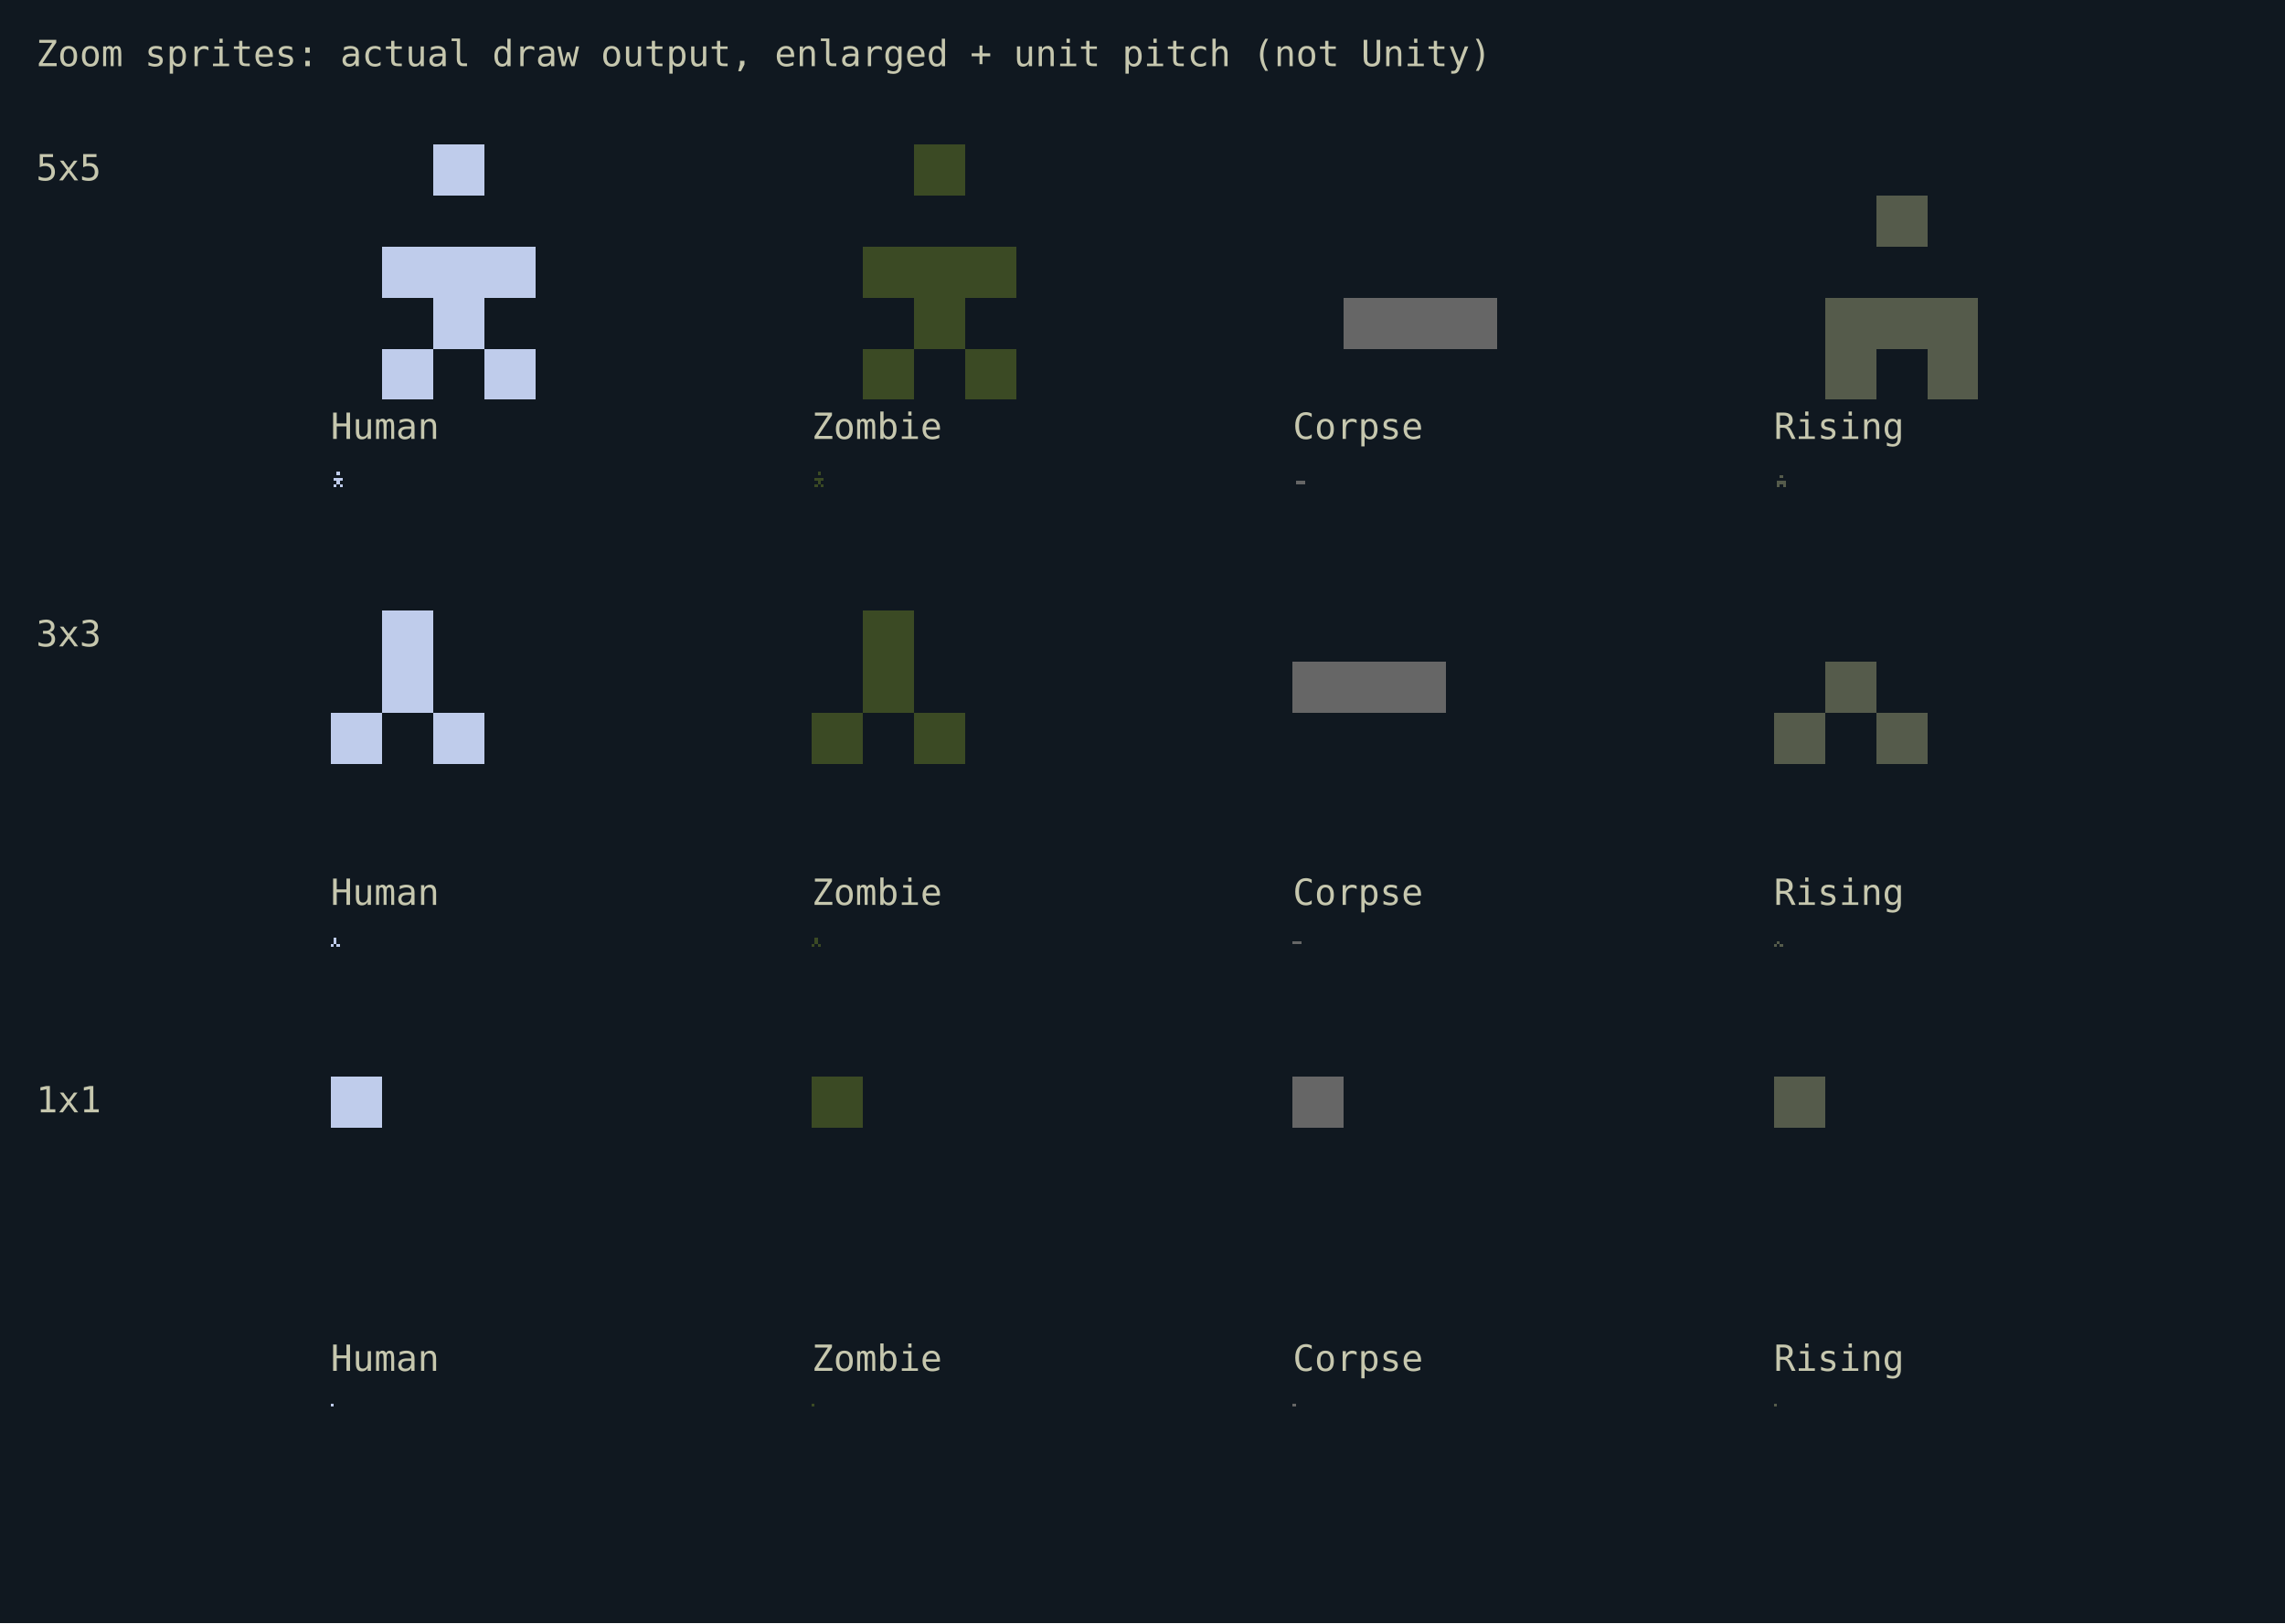
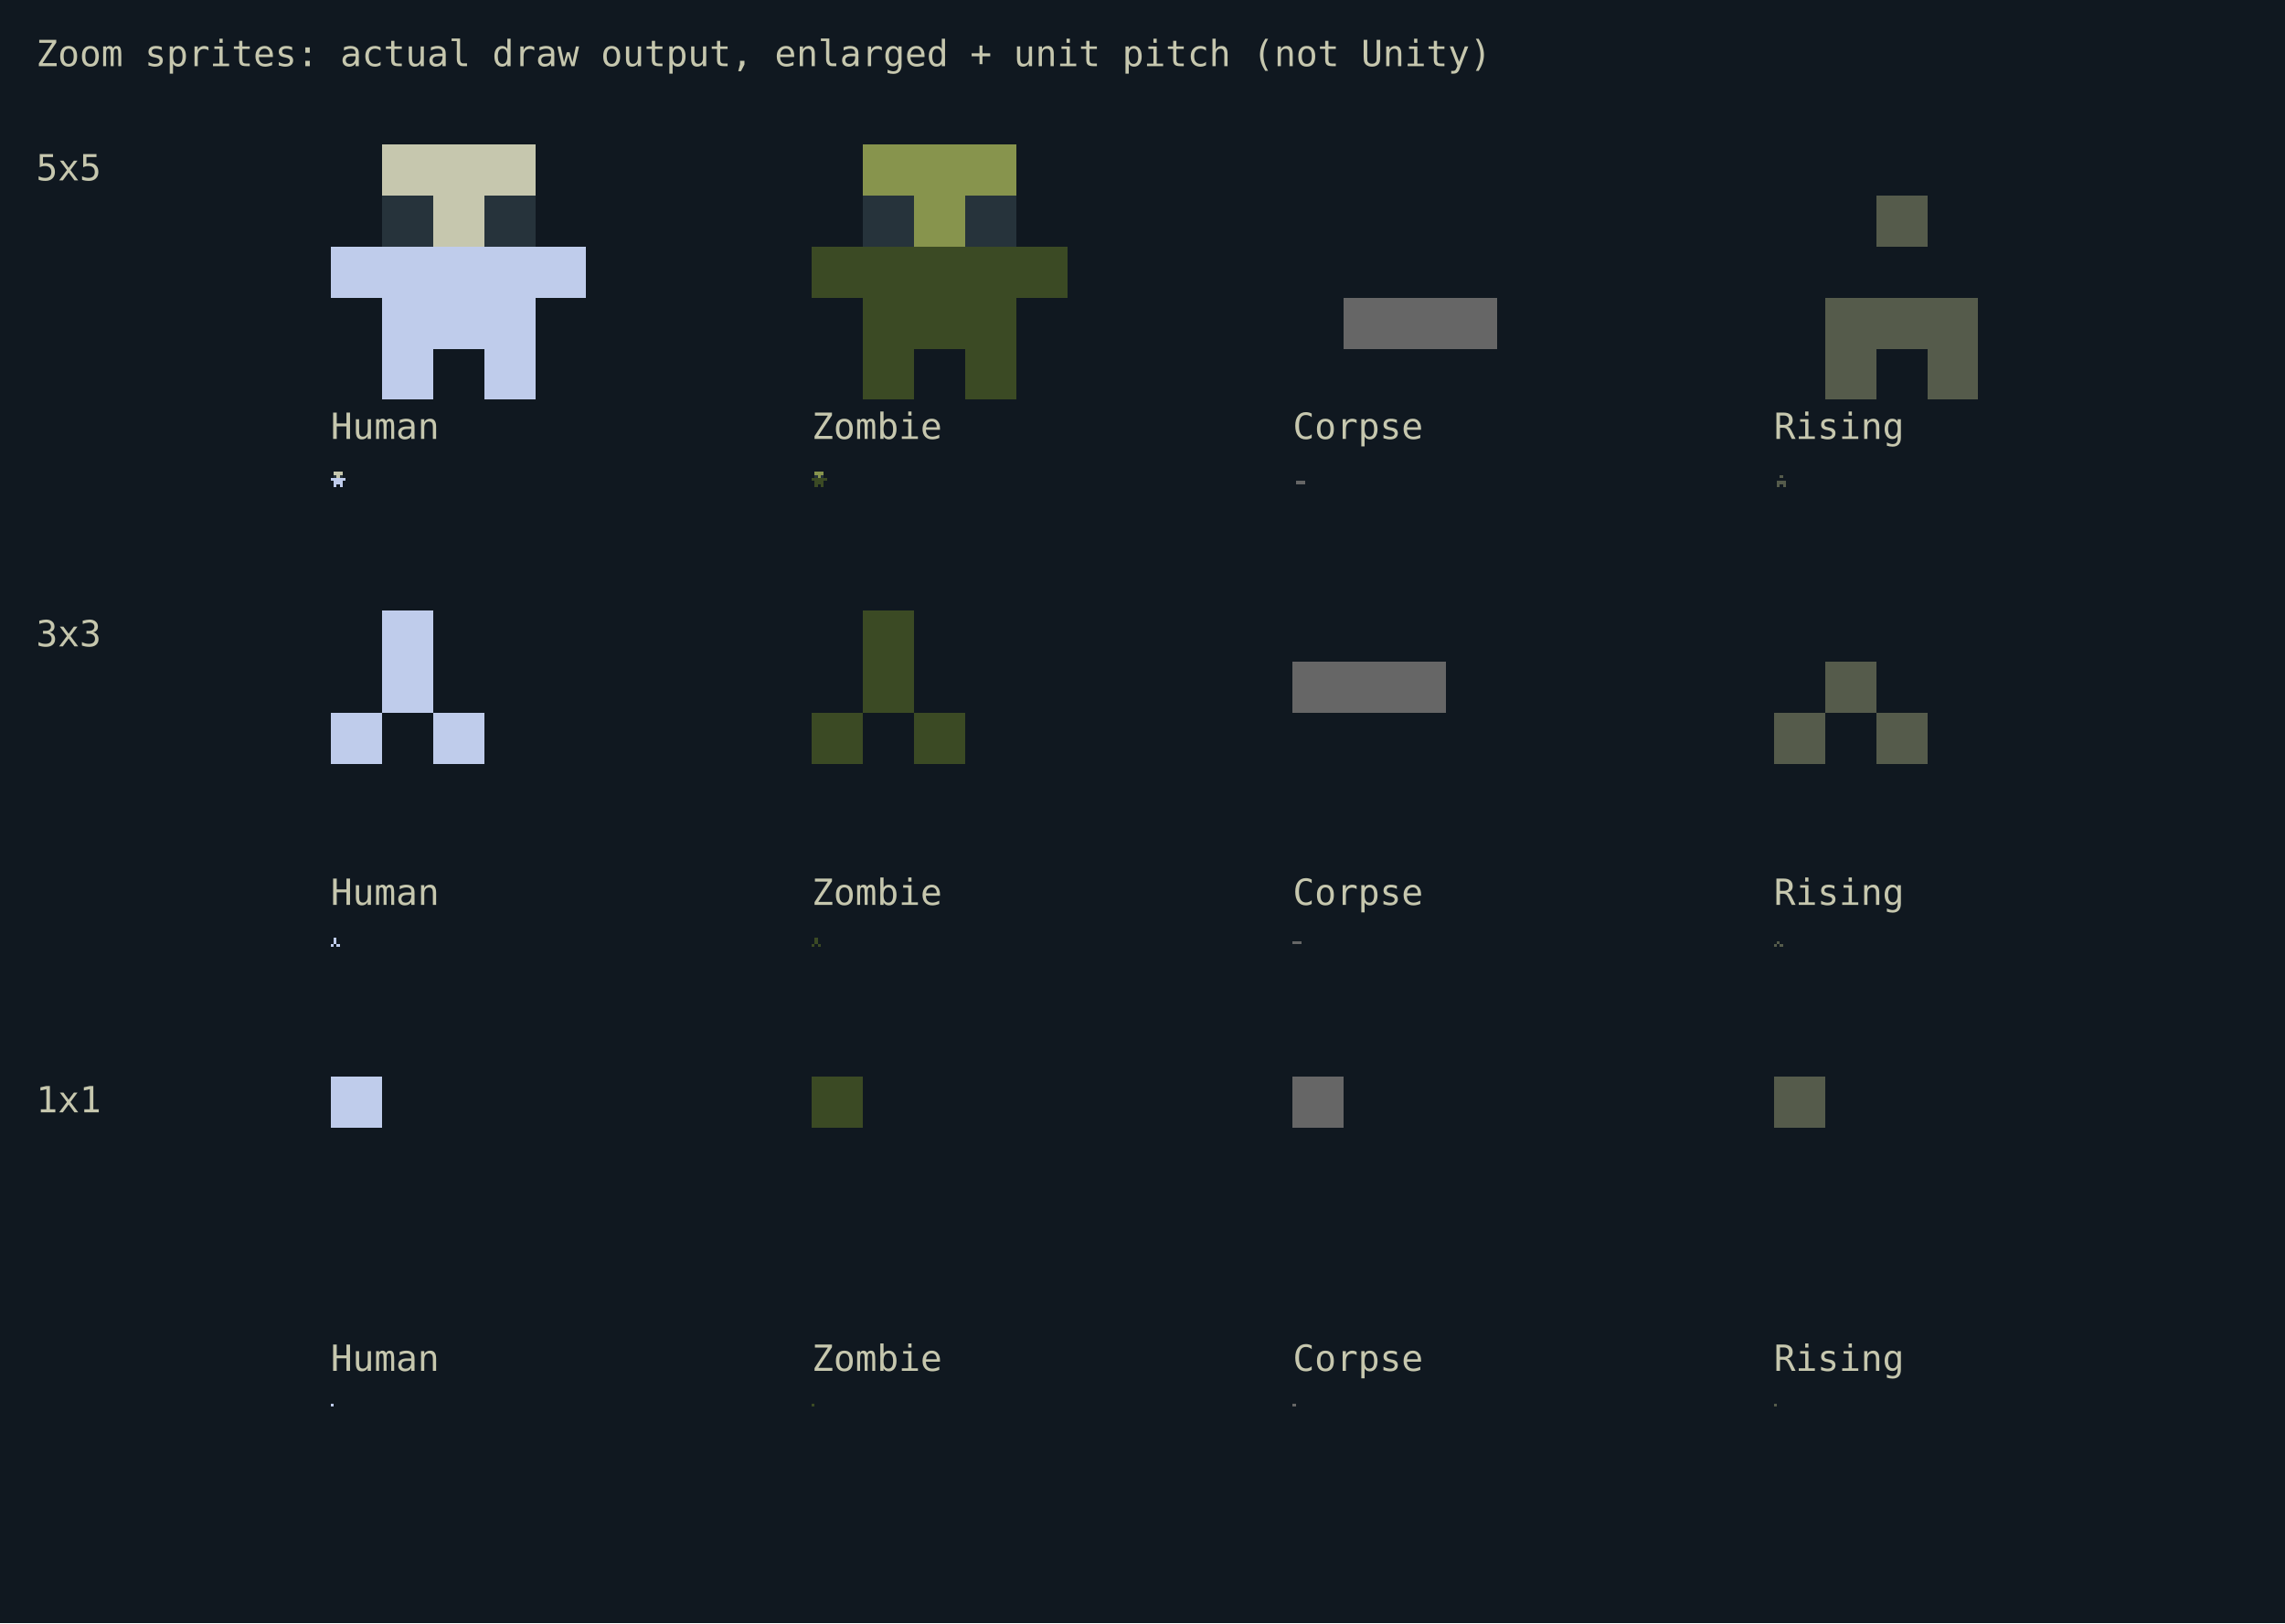
<svg xmlns="http://www.w3.org/2000/svg" width="760" height="540" shape-rendering="crispEdges">
  <rect width="760" height="540" fill="#101820" />
  <text x="12" y="22" fill="#c6c7ae" font-family="monospace" font-size="12">Zoom sprites: actual draw output, enlarged + unit pitch (not Unity)</text>
  <text x="12" y="60" fill="#c6c7ae" font-family="monospace">5x5</text>
-   <rect x="144" y="48" width="17" height="17" fill="rgb(191,204,235)" />
-   <rect x="112" y="157" width="1" height="1" fill="rgb(191,204,235)" />
+   <rect x="127" y="48" width="17" height="17" fill="rgb(198,199,174)" />
+   <rect x="111" y="157" width="1" height="1" fill="rgb(198,199,174)" />
+   <rect x="144" y="48" width="17" height="17" fill="rgb(198,199,174)" />
+   <rect x="112" y="157" width="1" height="1" fill="rgb(198,199,174)" />
+   <rect x="161" y="48" width="17" height="17" fill="rgb(198,199,174)" />
+   <rect x="113" y="157" width="1" height="1" fill="rgb(198,199,174)" />
+   <rect x="127" y="65" width="17" height="17" fill="rgb(38,51,59)" />
+   <rect x="111" y="158" width="1" height="1" fill="rgb(38,51,59)" />
+   <rect x="144" y="65" width="17" height="17" fill="rgb(198,199,174)" />
+   <rect x="112" y="158" width="1" height="1" fill="rgb(198,199,174)" />
+   <rect x="161" y="65" width="17" height="17" fill="rgb(38,51,59)" />
+   <rect x="113" y="158" width="1" height="1" fill="rgb(38,51,59)" />
+   <rect x="110" y="82" width="17" height="17" fill="rgb(191,204,235)" />
+   <rect x="110" y="159" width="1" height="1" fill="rgb(191,204,235)" />
  <rect x="127" y="82" width="17" height="17" fill="rgb(191,204,235)" />
  <rect x="111" y="159" width="1" height="1" fill="rgb(191,204,235)" />
  <rect x="144" y="82" width="17" height="17" fill="rgb(191,204,235)" />
  <rect x="112" y="159" width="1" height="1" fill="rgb(191,204,235)" />
  <rect x="161" y="82" width="17" height="17" fill="rgb(191,204,235)" />
  <rect x="113" y="159" width="1" height="1" fill="rgb(191,204,235)" />
+   <rect x="178" y="82" width="17" height="17" fill="rgb(191,204,235)" />
+   <rect x="114" y="159" width="1" height="1" fill="rgb(191,204,235)" />
+   <rect x="127" y="99" width="17" height="17" fill="rgb(191,204,235)" />
+   <rect x="111" y="160" width="1" height="1" fill="rgb(191,204,235)" />
  <rect x="144" y="99" width="17" height="17" fill="rgb(191,204,235)" />
  <rect x="112" y="160" width="1" height="1" fill="rgb(191,204,235)" />
+   <rect x="161" y="99" width="17" height="17" fill="rgb(191,204,235)" />
+   <rect x="113" y="160" width="1" height="1" fill="rgb(191,204,235)" />
  <rect x="127" y="116" width="17" height="17" fill="rgb(191,204,235)" />
  <rect x="111" y="161" width="1" height="1" fill="rgb(191,204,235)" />
  <rect x="161" y="116" width="17" height="17" fill="rgb(191,204,235)" />
  <rect x="113" y="161" width="1" height="1" fill="rgb(191,204,235)" />
  <text x="110" y="146" fill="#c6c7ae" font-family="monospace" font-size="12">Human</text>
-   <rect x="304" y="48" width="17" height="17" fill="rgb(59,74,36)" />
-   <rect x="272" y="157" width="1" height="1" fill="rgb(59,74,36)" />
+   <rect x="287" y="48" width="17" height="17" fill="rgb(135,148,77)" />
+   <rect x="271" y="157" width="1" height="1" fill="rgb(135,148,77)" />
+   <rect x="304" y="48" width="17" height="17" fill="rgb(135,148,77)" />
+   <rect x="272" y="157" width="1" height="1" fill="rgb(135,148,77)" />
+   <rect x="321" y="48" width="17" height="17" fill="rgb(135,148,77)" />
+   <rect x="273" y="157" width="1" height="1" fill="rgb(135,148,77)" />
+   <rect x="287" y="65" width="17" height="17" fill="rgb(38,51,59)" />
+   <rect x="271" y="158" width="1" height="1" fill="rgb(38,51,59)" />
+   <rect x="304" y="65" width="17" height="17" fill="rgb(135,148,77)" />
+   <rect x="272" y="158" width="1" height="1" fill="rgb(135,148,77)" />
+   <rect x="321" y="65" width="17" height="17" fill="rgb(38,51,59)" />
+   <rect x="273" y="158" width="1" height="1" fill="rgb(38,51,59)" />
+   <rect x="270" y="82" width="17" height="17" fill="rgb(59,74,36)" />
+   <rect x="270" y="159" width="1" height="1" fill="rgb(59,74,36)" />
  <rect x="287" y="82" width="17" height="17" fill="rgb(59,74,36)" />
  <rect x="271" y="159" width="1" height="1" fill="rgb(59,74,36)" />
  <rect x="304" y="82" width="17" height="17" fill="rgb(59,74,36)" />
  <rect x="272" y="159" width="1" height="1" fill="rgb(59,74,36)" />
  <rect x="321" y="82" width="17" height="17" fill="rgb(59,74,36)" />
  <rect x="273" y="159" width="1" height="1" fill="rgb(59,74,36)" />
+   <rect x="338" y="82" width="17" height="17" fill="rgb(59,74,36)" />
+   <rect x="274" y="159" width="1" height="1" fill="rgb(59,74,36)" />
+   <rect x="287" y="99" width="17" height="17" fill="rgb(59,74,36)" />
+   <rect x="271" y="160" width="1" height="1" fill="rgb(59,74,36)" />
  <rect x="304" y="99" width="17" height="17" fill="rgb(59,74,36)" />
  <rect x="272" y="160" width="1" height="1" fill="rgb(59,74,36)" />
+   <rect x="321" y="99" width="17" height="17" fill="rgb(59,74,36)" />
+   <rect x="273" y="160" width="1" height="1" fill="rgb(59,74,36)" />
  <rect x="287" y="116" width="17" height="17" fill="rgb(59,74,36)" />
  <rect x="271" y="161" width="1" height="1" fill="rgb(59,74,36)" />
  <rect x="321" y="116" width="17" height="17" fill="rgb(59,74,36)" />
  <rect x="273" y="161" width="1" height="1" fill="rgb(59,74,36)" />
  <text x="270" y="146" fill="#c6c7ae" font-family="monospace" font-size="12">Zombie</text>
  <rect x="447" y="99" width="17" height="17" fill="rgb(102,102,102)" />
  <rect x="431" y="160" width="1" height="1" fill="rgb(102,102,102)" />
  <rect x="464" y="99" width="17" height="17" fill="rgb(102,102,102)" />
  <rect x="432" y="160" width="1" height="1" fill="rgb(102,102,102)" />
  <rect x="481" y="99" width="17" height="17" fill="rgb(102,102,102)" />
  <rect x="433" y="160" width="1" height="1" fill="rgb(102,102,102)" />
  <text x="430" y="146" fill="#c6c7ae" font-family="monospace" font-size="12">Corpse</text>
  <rect x="624" y="65" width="17" height="17" fill="rgb(85,91,75)" />
  <rect x="592" y="158" width="1" height="1" fill="rgb(85,91,75)" />
  <rect x="607" y="99" width="17" height="17" fill="rgb(85,91,75)" />
  <rect x="591" y="160" width="1" height="1" fill="rgb(85,91,75)" />
  <rect x="624" y="99" width="17" height="17" fill="rgb(85,91,75)" />
  <rect x="592" y="160" width="1" height="1" fill="rgb(85,91,75)" />
  <rect x="641" y="99" width="17" height="17" fill="rgb(85,91,75)" />
  <rect x="593" y="160" width="1" height="1" fill="rgb(85,91,75)" />
  <rect x="607" y="116" width="17" height="17" fill="rgb(85,91,75)" />
  <rect x="591" y="161" width="1" height="1" fill="rgb(85,91,75)" />
  <rect x="641" y="116" width="17" height="17" fill="rgb(85,91,75)" />
  <rect x="593" y="161" width="1" height="1" fill="rgb(85,91,75)" />
  <text x="590" y="146" fill="#c6c7ae" font-family="monospace" font-size="12">Rising</text>
  <text x="12" y="215" fill="#c6c7ae" font-family="monospace">3x3</text>
  <rect x="127" y="203" width="17" height="17" fill="rgb(191,204,235)" />
  <rect x="111" y="312" width="1" height="1" fill="rgb(191,204,235)" />
  <rect x="127" y="220" width="17" height="17" fill="rgb(191,204,235)" />
  <rect x="111" y="313" width="1" height="1" fill="rgb(191,204,235)" />
  <rect x="110" y="237" width="17" height="17" fill="rgb(191,204,235)" />
  <rect x="110" y="314" width="1" height="1" fill="rgb(191,204,235)" />
  <rect x="144" y="237" width="17" height="17" fill="rgb(191,204,235)" />
  <rect x="112" y="314" width="1" height="1" fill="rgb(191,204,235)" />
  <text x="110" y="301" fill="#c6c7ae" font-family="monospace" font-size="12">Human</text>
  <rect x="287" y="203" width="17" height="17" fill="rgb(59,74,36)" />
  <rect x="271" y="312" width="1" height="1" fill="rgb(59,74,36)" />
  <rect x="287" y="220" width="17" height="17" fill="rgb(59,74,36)" />
  <rect x="271" y="313" width="1" height="1" fill="rgb(59,74,36)" />
  <rect x="270" y="237" width="17" height="17" fill="rgb(59,74,36)" />
  <rect x="270" y="314" width="1" height="1" fill="rgb(59,74,36)" />
  <rect x="304" y="237" width="17" height="17" fill="rgb(59,74,36)" />
  <rect x="272" y="314" width="1" height="1" fill="rgb(59,74,36)" />
  <text x="270" y="301" fill="#c6c7ae" font-family="monospace" font-size="12">Zombie</text>
  <rect x="430" y="220" width="17" height="17" fill="rgb(102,102,102)" />
  <rect x="430" y="313" width="1" height="1" fill="rgb(102,102,102)" />
  <rect x="447" y="220" width="17" height="17" fill="rgb(102,102,102)" />
  <rect x="431" y="313" width="1" height="1" fill="rgb(102,102,102)" />
  <rect x="464" y="220" width="17" height="17" fill="rgb(102,102,102)" />
  <rect x="432" y="313" width="1" height="1" fill="rgb(102,102,102)" />
  <text x="430" y="301" fill="#c6c7ae" font-family="monospace" font-size="12">Corpse</text>
  <rect x="607" y="220" width="17" height="17" fill="rgb(85,91,75)" />
  <rect x="591" y="313" width="1" height="1" fill="rgb(85,91,75)" />
  <rect x="590" y="237" width="17" height="17" fill="rgb(85,91,75)" />
  <rect x="590" y="314" width="1" height="1" fill="rgb(85,91,75)" />
  <rect x="624" y="237" width="17" height="17" fill="rgb(85,91,75)" />
  <rect x="592" y="314" width="1" height="1" fill="rgb(85,91,75)" />
  <text x="590" y="301" fill="#c6c7ae" font-family="monospace" font-size="12">Rising</text>
  <text x="12" y="370" fill="#c6c7ae" font-family="monospace">1x1</text>
  <rect x="110" y="358" width="17" height="17" fill="rgb(191,204,235)" />
  <rect x="110" y="467" width="1" height="1" fill="rgb(191,204,235)" />
  <text x="110" y="456" fill="#c6c7ae" font-family="monospace" font-size="12">Human</text>
  <rect x="270" y="358" width="17" height="17" fill="rgb(59,74,36)" />
  <rect x="270" y="467" width="1" height="1" fill="rgb(59,74,36)" />
  <text x="270" y="456" fill="#c6c7ae" font-family="monospace" font-size="12">Zombie</text>
  <rect x="430" y="358" width="17" height="17" fill="rgb(102,102,102)" />
  <rect x="430" y="467" width="1" height="1" fill="rgb(102,102,102)" />
  <text x="430" y="456" fill="#c6c7ae" font-family="monospace" font-size="12">Corpse</text>
  <rect x="590" y="358" width="17" height="17" fill="rgb(85,91,75)" />
  <rect x="590" y="467" width="1" height="1" fill="rgb(85,91,75)" />
  <text x="590" y="456" fill="#c6c7ae" font-family="monospace" font-size="12">Rising</text>
</svg>
